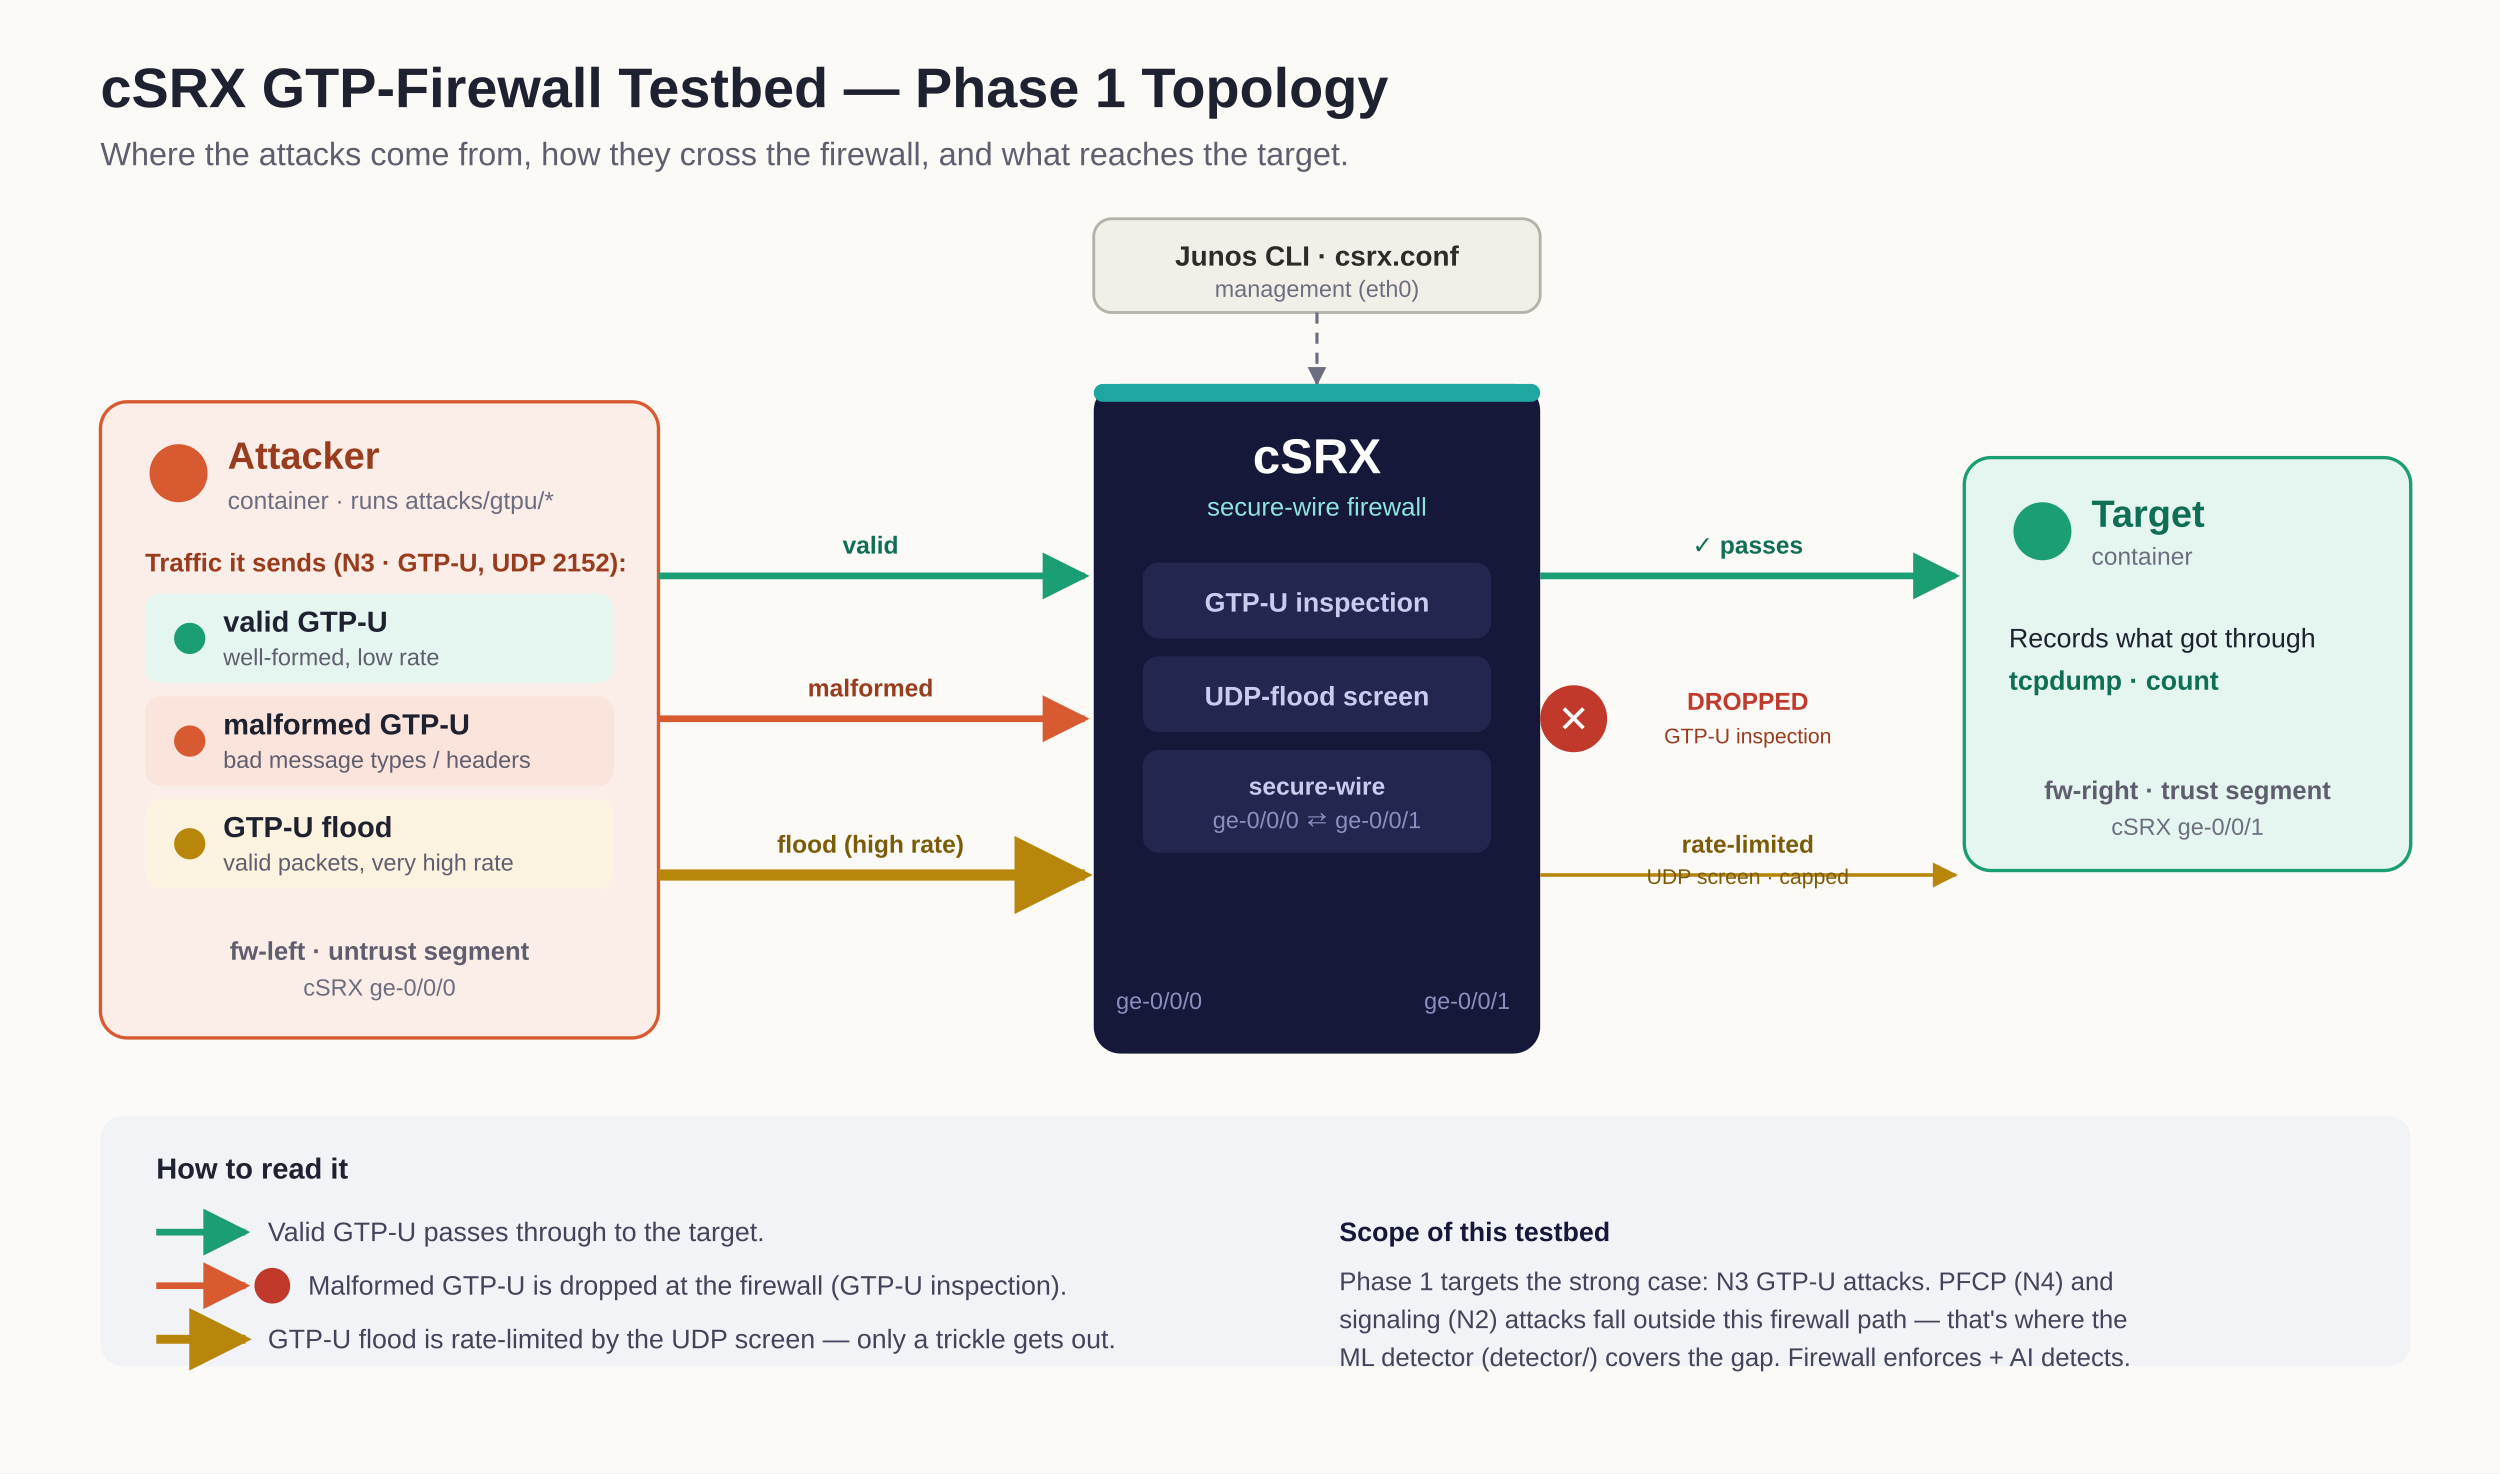
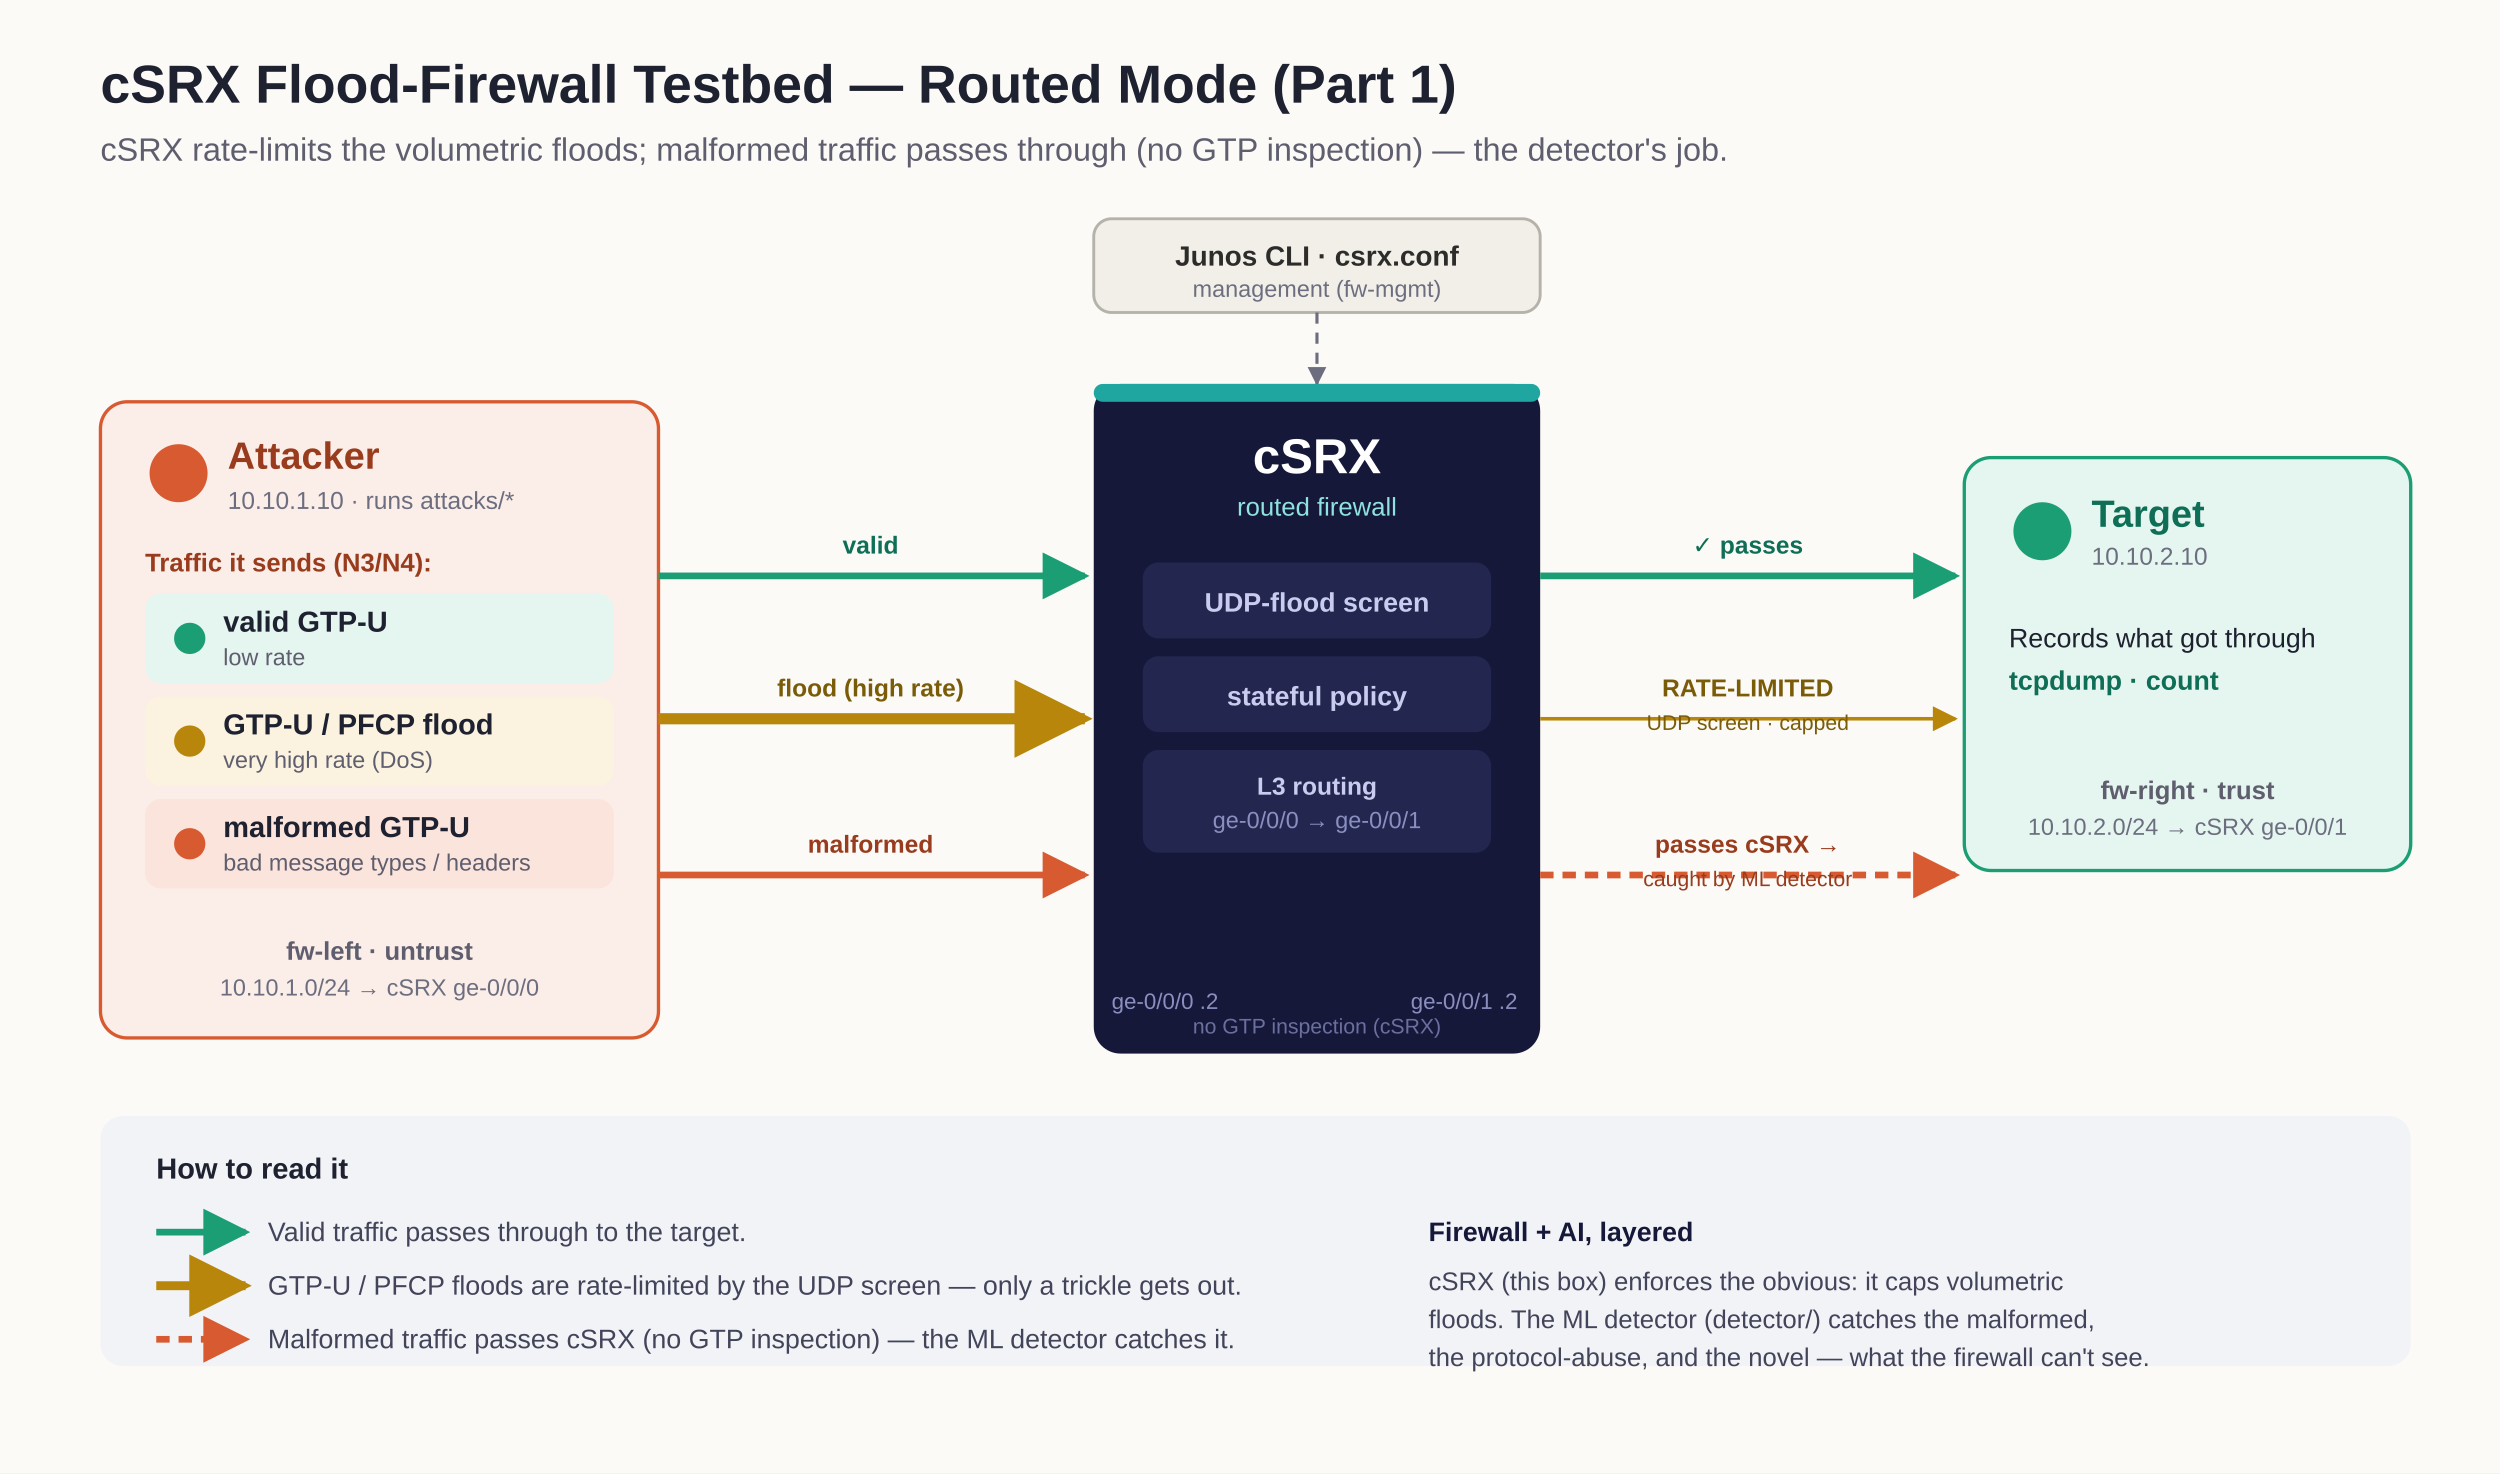
<svg xmlns="http://www.w3.org/2000/svg" viewBox="0 0 1120 660" font-family="'Segoe UI', 'Helvetica Neue', Arial, sans-serif" role="img" aria-labelledby="t d">
  <defs>
    <marker id="aG" viewBox="0 0 10 10" refX="9" refY="5" markerWidth="7" markerHeight="7" orient="auto-start-reverse">
      <path d="M0,0 L10,5 L0,10 z" fill="#1C9E74" />
    </marker>
    <marker id="aC" viewBox="0 0 10 10" refX="9" refY="5" markerWidth="7" markerHeight="7" orient="auto-start-reverse">
      <path d="M0,0 L10,5 L0,10 z" fill="#D85A30" />
    </marker>
    <marker id="aA" viewBox="0 0 10 10" refX="9" refY="5" markerWidth="7" markerHeight="7" orient="auto-start-reverse">
      <path d="M0,0 L10,5 L0,10 z" fill="#B8860B" />
    </marker>
    <marker id="aM" viewBox="0 0 10 10" refX="9" refY="5" markerWidth="6" markerHeight="6" orient="auto-start-reverse">
      <path d="M0,0 L10,5 L0,10 z" fill="#6C6E80" />
    </marker>
  </defs>
  <rect x="0" y="0" width="1120" height="660" fill="#FBFAF7" />
-   <text x="45" y="48" font-size="25" font-weight="700" fill="#1E2130">cSRX GTP-Firewall Testbed — Phase 1 Topology</text>
-   <text x="45" y="74" font-size="14.5" fill="#5F5E6E">Where the attacks come from, how they cross the firewall, and what reaches the target.</text>
+   <text x="45" y="46" font-size="24" font-weight="700" fill="#1E2130">cSRX Flood-Firewall Testbed — Routed Mode (Part 1)</text>
+   <text x="45" y="72" font-size="14.5" fill="#5F5E6E">cSRX rate-limits the volumetric floods; malformed traffic passes through (no GTP inspection) — the detector's job.</text>
  <rect x="490" y="98" width="200" height="42" rx="8" fill="#F1EFE8" stroke="#B4B2A9" stroke-width="1.3" />
  <text x="590" y="119" text-anchor="middle" font-size="12.5" font-weight="700" fill="#2C2C2A">Junos CLI · csrx.conf</text>
-   <text x="590" y="133" text-anchor="middle" font-size="10.5" fill="#6C6E80">management (eth0)</text>
+   <text x="590" y="133" text-anchor="middle" font-size="10.5" fill="#6C6E80">management (fw-mgmt)</text>
  <line x1="590" y1="140" x2="590" y2="172" stroke="#6C6E80" stroke-width="1.4" stroke-dasharray="5 4" marker-end="url(#aM)" />
  <rect x="45" y="180" width="250" height="285" rx="12" fill="#FBEDE7" stroke="#D85A30" stroke-width="1.5" />
  <circle cx="80" cy="212" r="13" fill="#D85A30" />
  <text x="102" y="210" font-size="17" font-weight="700" fill="#993C1D">Attacker</text>
-   <text x="102" y="228" font-size="11" fill="#6C6E80">container · runs attacks/gtpu/*</text>
-   <text x="65" y="256" font-size="11.5" font-weight="700" fill="#993C1D">Traffic it sends (N3 · GTP-U, UDP 2152):</text>
+   <text x="102" y="228" font-size="11" fill="#6C6E80">10.10.1.10 · runs attacks/*</text>
+   <text x="65" y="256" font-size="11.5" font-weight="700" fill="#993C1D">Traffic it sends (N3/N4):</text>
  <rect x="65" y="266" width="210" height="40" rx="7" fill="#E5F5EF" />
  <circle cx="85" cy="286" r="7" fill="#1C9E74" />
  <text x="100" y="283" font-size="13" font-weight="700" fill="#1E2130">valid GTP-U</text>
-   <text x="100" y="298" font-size="10.5" fill="#5F5E6E">well-formed, low rate</text>
-   <rect x="65" y="312" width="210" height="40" rx="7" fill="#FBE4DC" />
-   <circle cx="85" cy="332" r="7" fill="#D85A30" />
-   <text x="100" y="329" font-size="13" font-weight="700" fill="#1E2130">malformed GTP-U</text>
-   <text x="100" y="344" font-size="10.5" fill="#5F5E6E">bad message types / headers</text>
-   <rect x="65" y="358" width="210" height="40" rx="7" fill="#FBF3E0" />
-   <circle cx="85" cy="378" r="7" fill="#B8860B" />
-   <text x="100" y="375" font-size="13" font-weight="700" fill="#1E2130">GTP-U flood</text>
-   <text x="100" y="390" font-size="10.5" fill="#5F5E6E">valid packets, very high rate</text>
-   <text x="170" y="430" text-anchor="middle" font-size="11.5" font-weight="700" fill="#5F5E6E">fw-left  ·  untrust segment</text>
-   <text x="170" y="446" text-anchor="middle" font-size="10.5" fill="#6C6E80">cSRX ge-0/0/0</text>
+   <text x="100" y="298" font-size="10.5" fill="#5F5E6E">low rate</text>
+   <rect x="65" y="312" width="210" height="40" rx="7" fill="#FBF3E0" />
+   <circle cx="85" cy="332" r="7" fill="#B8860B" />
+   <text x="100" y="329" font-size="13" font-weight="700" fill="#1E2130">GTP-U / PFCP flood</text>
+   <text x="100" y="344" font-size="10.5" fill="#5F5E6E">very high rate (DoS)</text>
+   <rect x="65" y="358" width="210" height="40" rx="7" fill="#FBE4DC" />
+   <circle cx="85" cy="378" r="7" fill="#D85A30" />
+   <text x="100" y="375" font-size="13" font-weight="700" fill="#1E2130">malformed GTP-U</text>
+   <text x="100" y="390" font-size="10.5" fill="#5F5E6E">bad message types / headers</text>
+   <text x="170" y="430" text-anchor="middle" font-size="11.5" font-weight="700" fill="#5F5E6E">fw-left · untrust</text>
+   <text x="170" y="446" text-anchor="middle" font-size="10.5" fill="#6C6E80">10.10.1.0/24 → cSRX ge-0/0/0</text>
  <rect x="490" y="172" width="200" height="300" rx="12" fill="#16183A" />
  <rect x="490" y="172" width="200" height="8" rx="4" fill="#1FA6A0" />
  <text x="590" y="212" text-anchor="middle" font-size="22" font-weight="700" fill="#FFFFFF">cSRX</text>
-   <text x="590" y="231" text-anchor="middle" font-size="11.5" fill="#8FE3DE">secure-wire firewall</text>
+   <text x="590" y="231" text-anchor="middle" font-size="11.5" fill="#8FE3DE">routed firewall</text>
  <rect x="512" y="252" width="156" height="34" rx="7" fill="#23264F" />
-   <text x="590" y="274" text-anchor="middle" font-size="12" font-weight="600" fill="#C9CCEF">GTP-U inspection</text>
+   <text x="590" y="274" text-anchor="middle" font-size="12" font-weight="600" fill="#C9CCEF">UDP-flood screen</text>
  <rect x="512" y="294" width="156" height="34" rx="7" fill="#23264F" />
-   <text x="590" y="316" text-anchor="middle" font-size="12" font-weight="600" fill="#C9CCEF">UDP-flood screen</text>
+   <text x="590" y="316" text-anchor="middle" font-size="12" font-weight="600" fill="#C9CCEF">stateful policy</text>
  <rect x="512" y="336" width="156" height="46" rx="7" fill="#23264F" />
-   <text x="590" y="356" text-anchor="middle" font-size="11" font-weight="600" fill="#C9CCEF">secure-wire</text>
-   <text x="590" y="371" text-anchor="middle" font-size="10.5" fill="#8A8FC0">ge-0/0/0 ⇄ ge-0/0/1</text>
-   <text x="500" y="452" font-size="10.5" fill="#8A8FC0">ge-0/0/0</text>
-   <text x="638" y="452" font-size="10.5" fill="#8A8FC0">ge-0/0/1</text>
+   <text x="590" y="356" text-anchor="middle" font-size="11" font-weight="600" fill="#C9CCEF">L3 routing</text>
+   <text x="590" y="371" text-anchor="middle" font-size="10.5" fill="#8A8FC0">ge-0/0/0 → ge-0/0/1</text>
+   <text x="498" y="452" font-size="10" fill="#8A8FC0">ge-0/0/0 .2</text>
+   <text x="632" y="452" font-size="10" fill="#8A8FC0">ge-0/0/1 .2</text>
+   <text x="590" y="463" text-anchor="middle" font-size="9.5" fill="#6b6f9e">no GTP inspection (cSRX)</text>
  <rect x="880" y="205" width="200" height="185" rx="12" fill="#E5F5EF" stroke="#1C9E74" stroke-width="1.5" />
  <circle cx="915" cy="238" r="13" fill="#1C9E74" />
  <text x="937" y="236" font-size="17" font-weight="700" fill="#0F6E56">Target</text>
-   <text x="937" y="253" font-size="11" fill="#6C6E80">container</text>
+   <text x="937" y="253" font-size="11" fill="#6C6E80">10.10.2.10</text>
  <text x="900" y="290" font-size="12" fill="#1E2130">Records what got through</text>
  <text x="900" y="309" font-size="12" font-weight="700" fill="#0F6E56">tcpdump ·  count</text>
-   <text x="980" y="358" text-anchor="middle" font-size="11.5" font-weight="700" fill="#5F5E6E">fw-right · trust segment</text>
-   <text x="980" y="374" text-anchor="middle" font-size="10.5" fill="#6C6E80">cSRX ge-0/0/1</text>
+   <text x="980" y="358" text-anchor="middle" font-size="11.5" font-weight="700" fill="#5F5E6E">fw-right · trust</text>
+   <text x="980" y="374" text-anchor="middle" font-size="10.5" fill="#6C6E80">10.10.2.0/24 → cSRX ge-0/0/1</text>
  <line x1="295" y1="258" x2="486" y2="258" stroke="#1C9E74" stroke-width="3" marker-end="url(#aG)" />
  <line x1="690" y1="258" x2="876" y2="258" stroke="#1C9E74" stroke-width="3" marker-end="url(#aG)" />
  <text x="390" y="248" text-anchor="middle" font-size="11" font-weight="700" fill="#0F6E56">valid</text>
  <text x="783" y="248" text-anchor="middle" font-size="11" font-weight="700" fill="#0F6E56">✓ passes</text>
-   <line x1="295" y1="322" x2="486" y2="322" stroke="#D85A30" stroke-width="3" marker-end="url(#aC)" />
-   <text x="390" y="312" text-anchor="middle" font-size="11" font-weight="700" fill="#993C1D">malformed</text>
-   <circle cx="705" cy="322" r="15" fill="#C0392B" />
-   <text x="705" y="328" text-anchor="middle" font-size="17" font-weight="700" fill="#FFFFFF">✕</text>
-   <text x="783" y="318" text-anchor="middle" font-size="11" font-weight="700" fill="#C0392B">DROPPED</text>
-   <text x="783" y="333" text-anchor="middle" font-size="9.5" fill="#993C1D">GTP-U inspection</text>
-   <line x1="295" y1="392" x2="486" y2="392" stroke="#B8860B" stroke-width="5" marker-end="url(#aA)" />
-   <line x1="690" y1="392" x2="876" y2="392" stroke="#B8860B" stroke-width="1.6" marker-end="url(#aA)" />
-   <text x="390" y="382" text-anchor="middle" font-size="11" font-weight="700" fill="#7A5B08">flood (high rate)</text>
-   <text x="783" y="382" text-anchor="middle" font-size="11" font-weight="700" fill="#7A5B08">rate-limited</text>
-   <text x="783" y="396" text-anchor="middle" font-size="9.5" fill="#7A5B08">UDP screen · capped</text>
+   <line x1="295" y1="322" x2="486" y2="322" stroke="#B8860B" stroke-width="5" marker-end="url(#aA)" />
+   <line x1="690" y1="322" x2="876" y2="322" stroke="#B8860B" stroke-width="1.6" marker-end="url(#aA)" />
+   <text x="390" y="312" text-anchor="middle" font-size="11" font-weight="700" fill="#7A5B08">flood (high rate)</text>
+   <text x="783" y="312" text-anchor="middle" font-size="11" font-weight="700" fill="#7A5B08">RATE-LIMITED</text>
+   <text x="783" y="327" text-anchor="middle" font-size="9.5" fill="#7A5B08">UDP screen · capped</text>
+   <line x1="295" y1="392" x2="486" y2="392" stroke="#D85A30" stroke-width="3" marker-end="url(#aC)" />
+   <line x1="690" y1="392" x2="876" y2="392" stroke="#D85A30" stroke-width="3" stroke-dasharray="6 4" marker-end="url(#aC)" />
+   <text x="390" y="382" text-anchor="middle" font-size="11" font-weight="700" fill="#993C1D">malformed</text>
+   <text x="783" y="382" text-anchor="middle" font-size="11" font-weight="700" fill="#993C1D">passes cSRX →</text>
+   <text x="783" y="397" text-anchor="middle" font-size="9.5" fill="#993C1D">caught by ML detector</text>
  <rect x="45" y="500" width="1035" height="112" rx="10" fill="#F2F3F7" />
  <text x="70" y="528" font-size="13" font-weight="700" fill="#1E2130">How to read it</text>
  <line x1="70" y1="552" x2="110" y2="552" stroke="#1C9E74" stroke-width="3" marker-end="url(#aG)" />
-   <text x="120" y="556" font-size="12" fill="#42445A">Valid GTP-U passes through to the target.</text>
-   <line x1="70" y1="576" x2="110" y2="576" stroke="#D85A30" stroke-width="3" marker-end="url(#aC)" />
-   <circle cx="122" cy="576" r="8" fill="#C0392B" />
-   <text x="138" y="580" font-size="12" fill="#42445A">Malformed GTP-U is dropped at the firewall (GTP-U inspection).</text>
-   <line x1="70" y1="600" x2="110" y2="600" stroke="#B8860B" stroke-width="4" marker-end="url(#aA)" />
-   <text x="120" y="604" font-size="12" fill="#42445A">GTP-U flood is rate-limited by the UDP screen — only a trickle gets out.</text>
-   <text x="600" y="556" font-size="12" font-weight="700" fill="#16183A">Scope of this testbed</text>
-   <text x="600" y="578" font-size="11.5" fill="#42445A">Phase 1 targets the strong case: N3 GTP-U attacks. PFCP (N4) and</text>
-   <text x="600" y="595" font-size="11.5" fill="#42445A">signaling (N2) attacks fall outside this firewall path — that's where the</text>
-   <text x="600" y="612" font-size="11.5" fill="#42445A">ML detector (detector/) covers the gap. Firewall enforces + AI detects.</text>
+   <text x="120" y="556" font-size="12" fill="#42445A">Valid traffic passes through to the target.</text>
+   <line x1="70" y1="576" x2="110" y2="576" stroke="#B8860B" stroke-width="4" marker-end="url(#aA)" />
+   <text x="120" y="580" font-size="12" fill="#42445A">GTP-U / PFCP floods are rate-limited by the UDP screen — only a trickle gets out.</text>
+   <line x1="70" y1="600" x2="110" y2="600" stroke="#D85A30" stroke-width="3" stroke-dasharray="6 4" marker-end="url(#aC)" />
+   <text x="120" y="604" font-size="12" fill="#42445A">Malformed traffic passes cSRX (no GTP inspection) — the ML detector catches it.</text>
+   <text x="640" y="556" font-size="12" font-weight="700" fill="#16183A">Firewall + AI, layered</text>
+   <text x="640" y="578" font-size="11.5" fill="#42445A">cSRX (this box) enforces the obvious: it caps volumetric</text>
+   <text x="640" y="595" font-size="11.5" fill="#42445A">floods. The ML detector (detector/) catches the malformed,</text>
+   <text x="640" y="612" font-size="11.5" fill="#42445A">the protocol-abuse, and the novel — what the firewall can't see.</text>
</svg>
